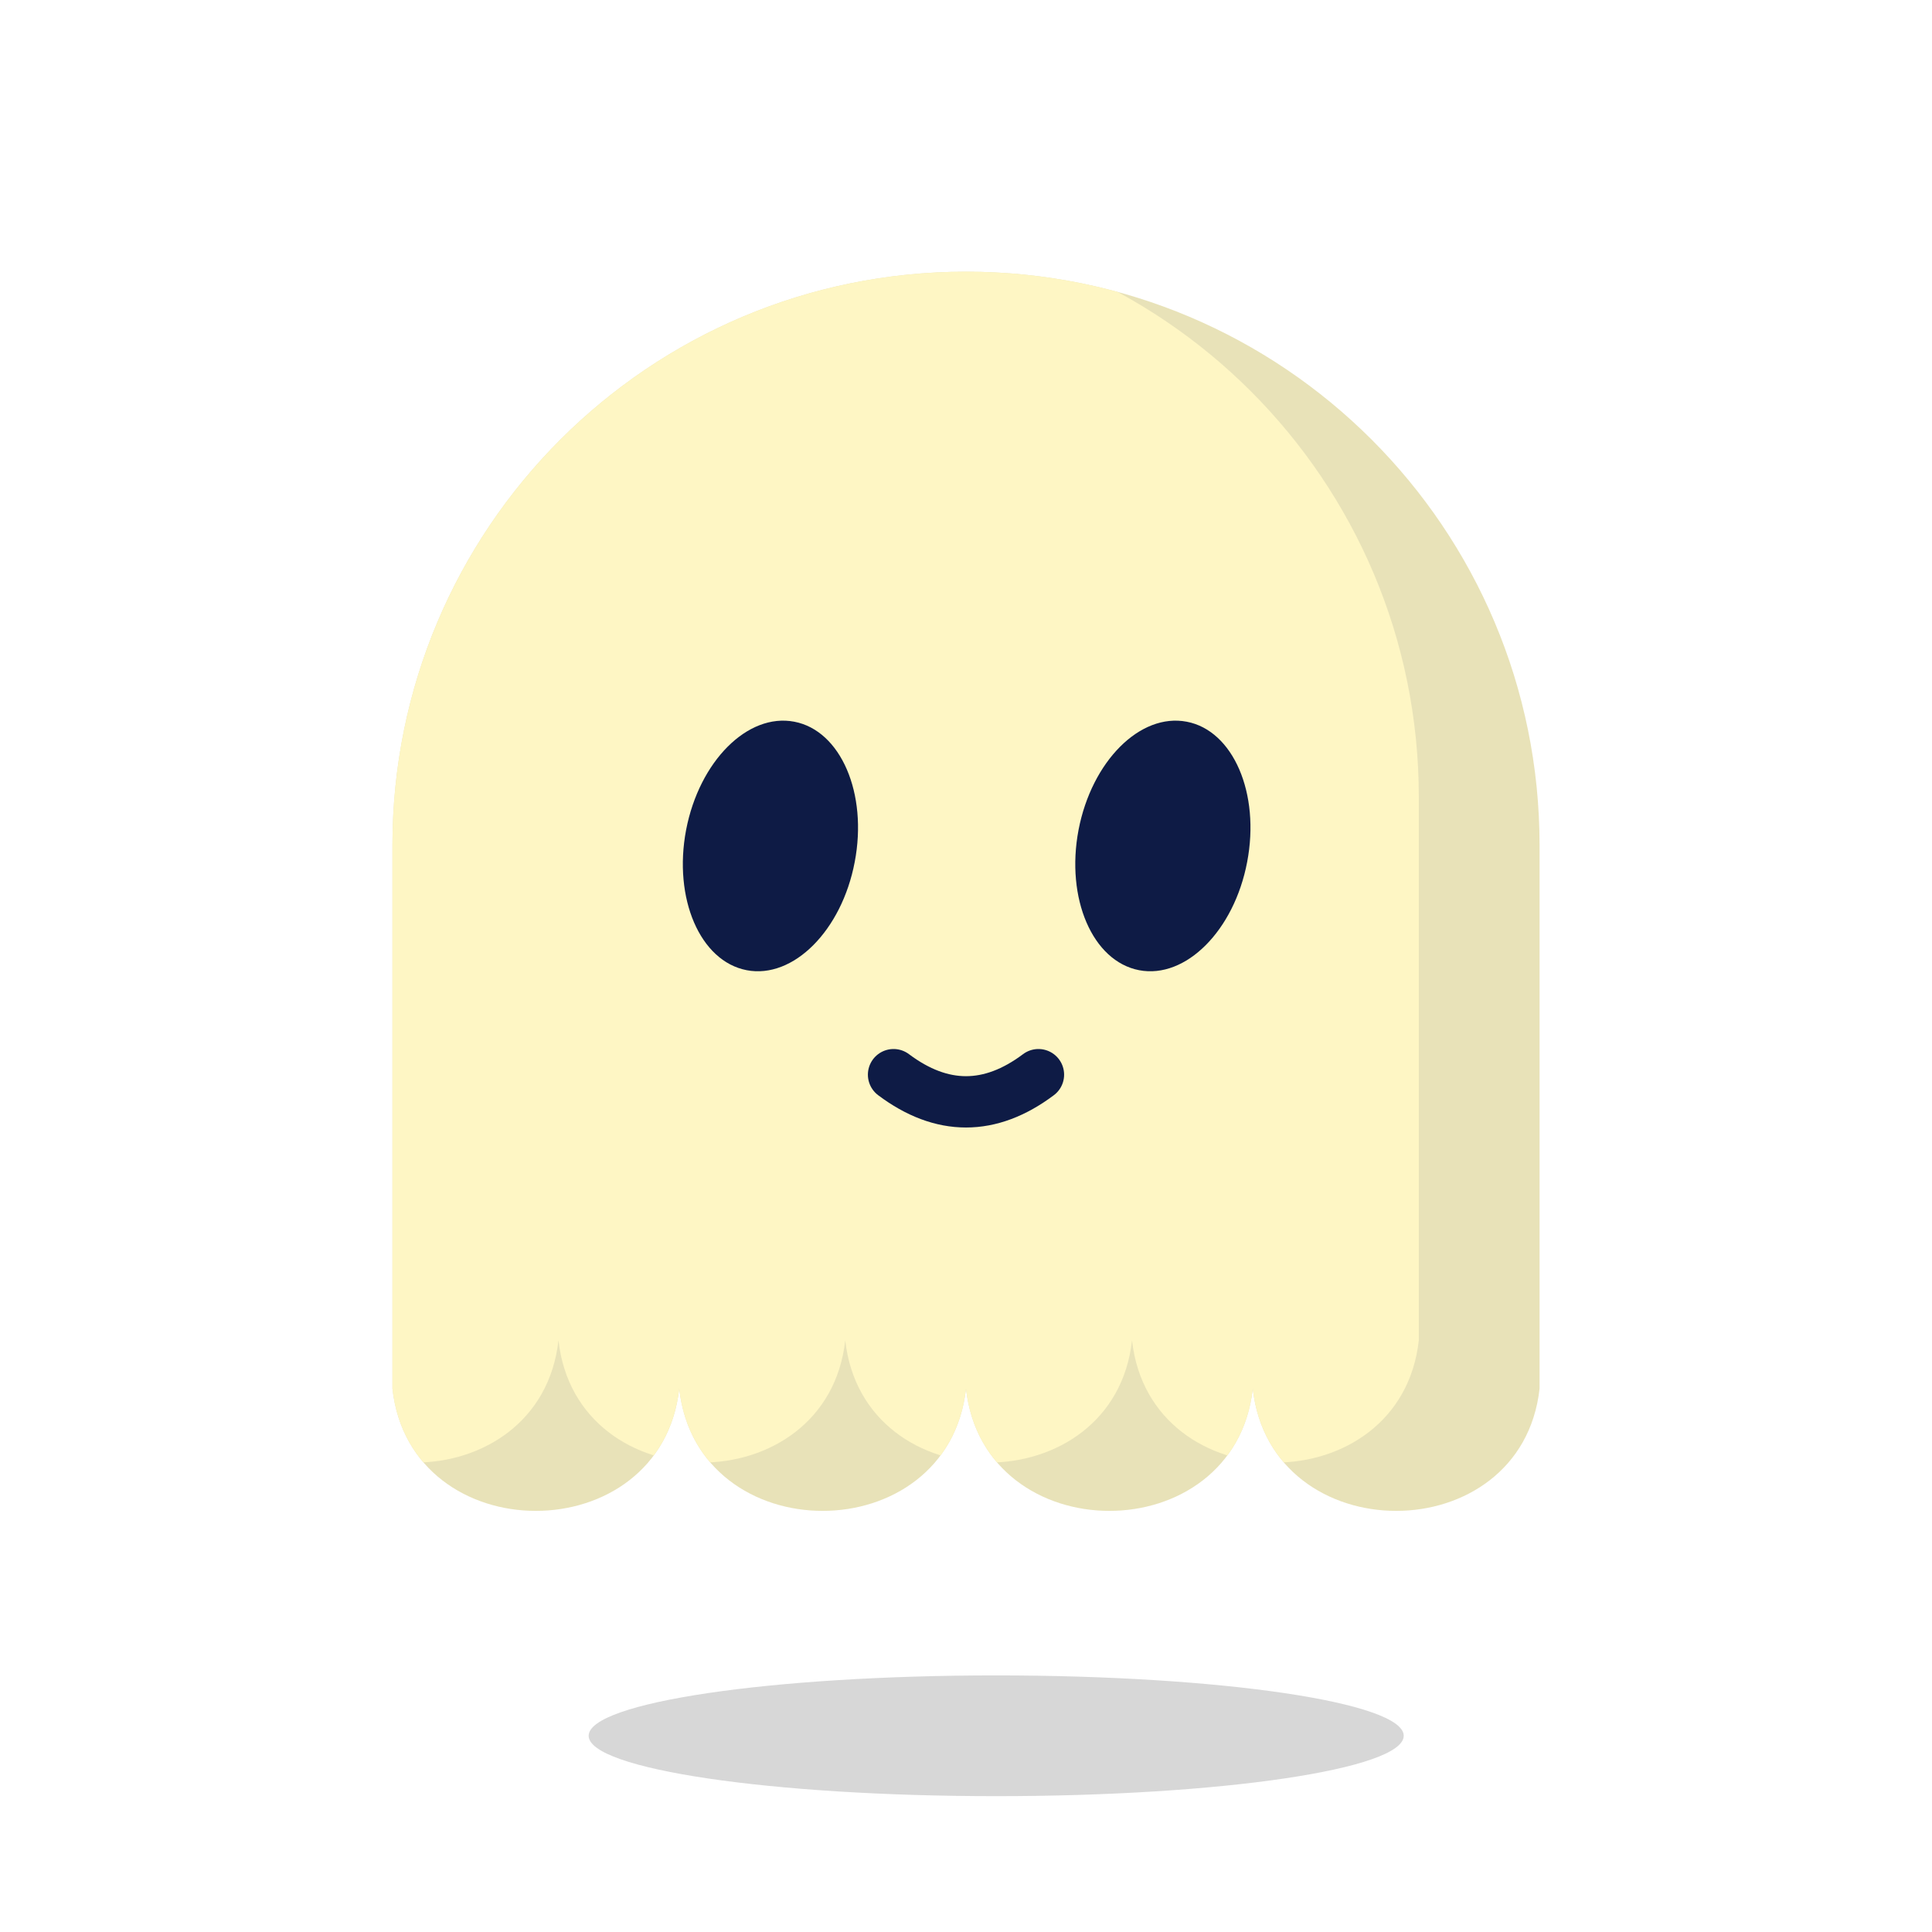
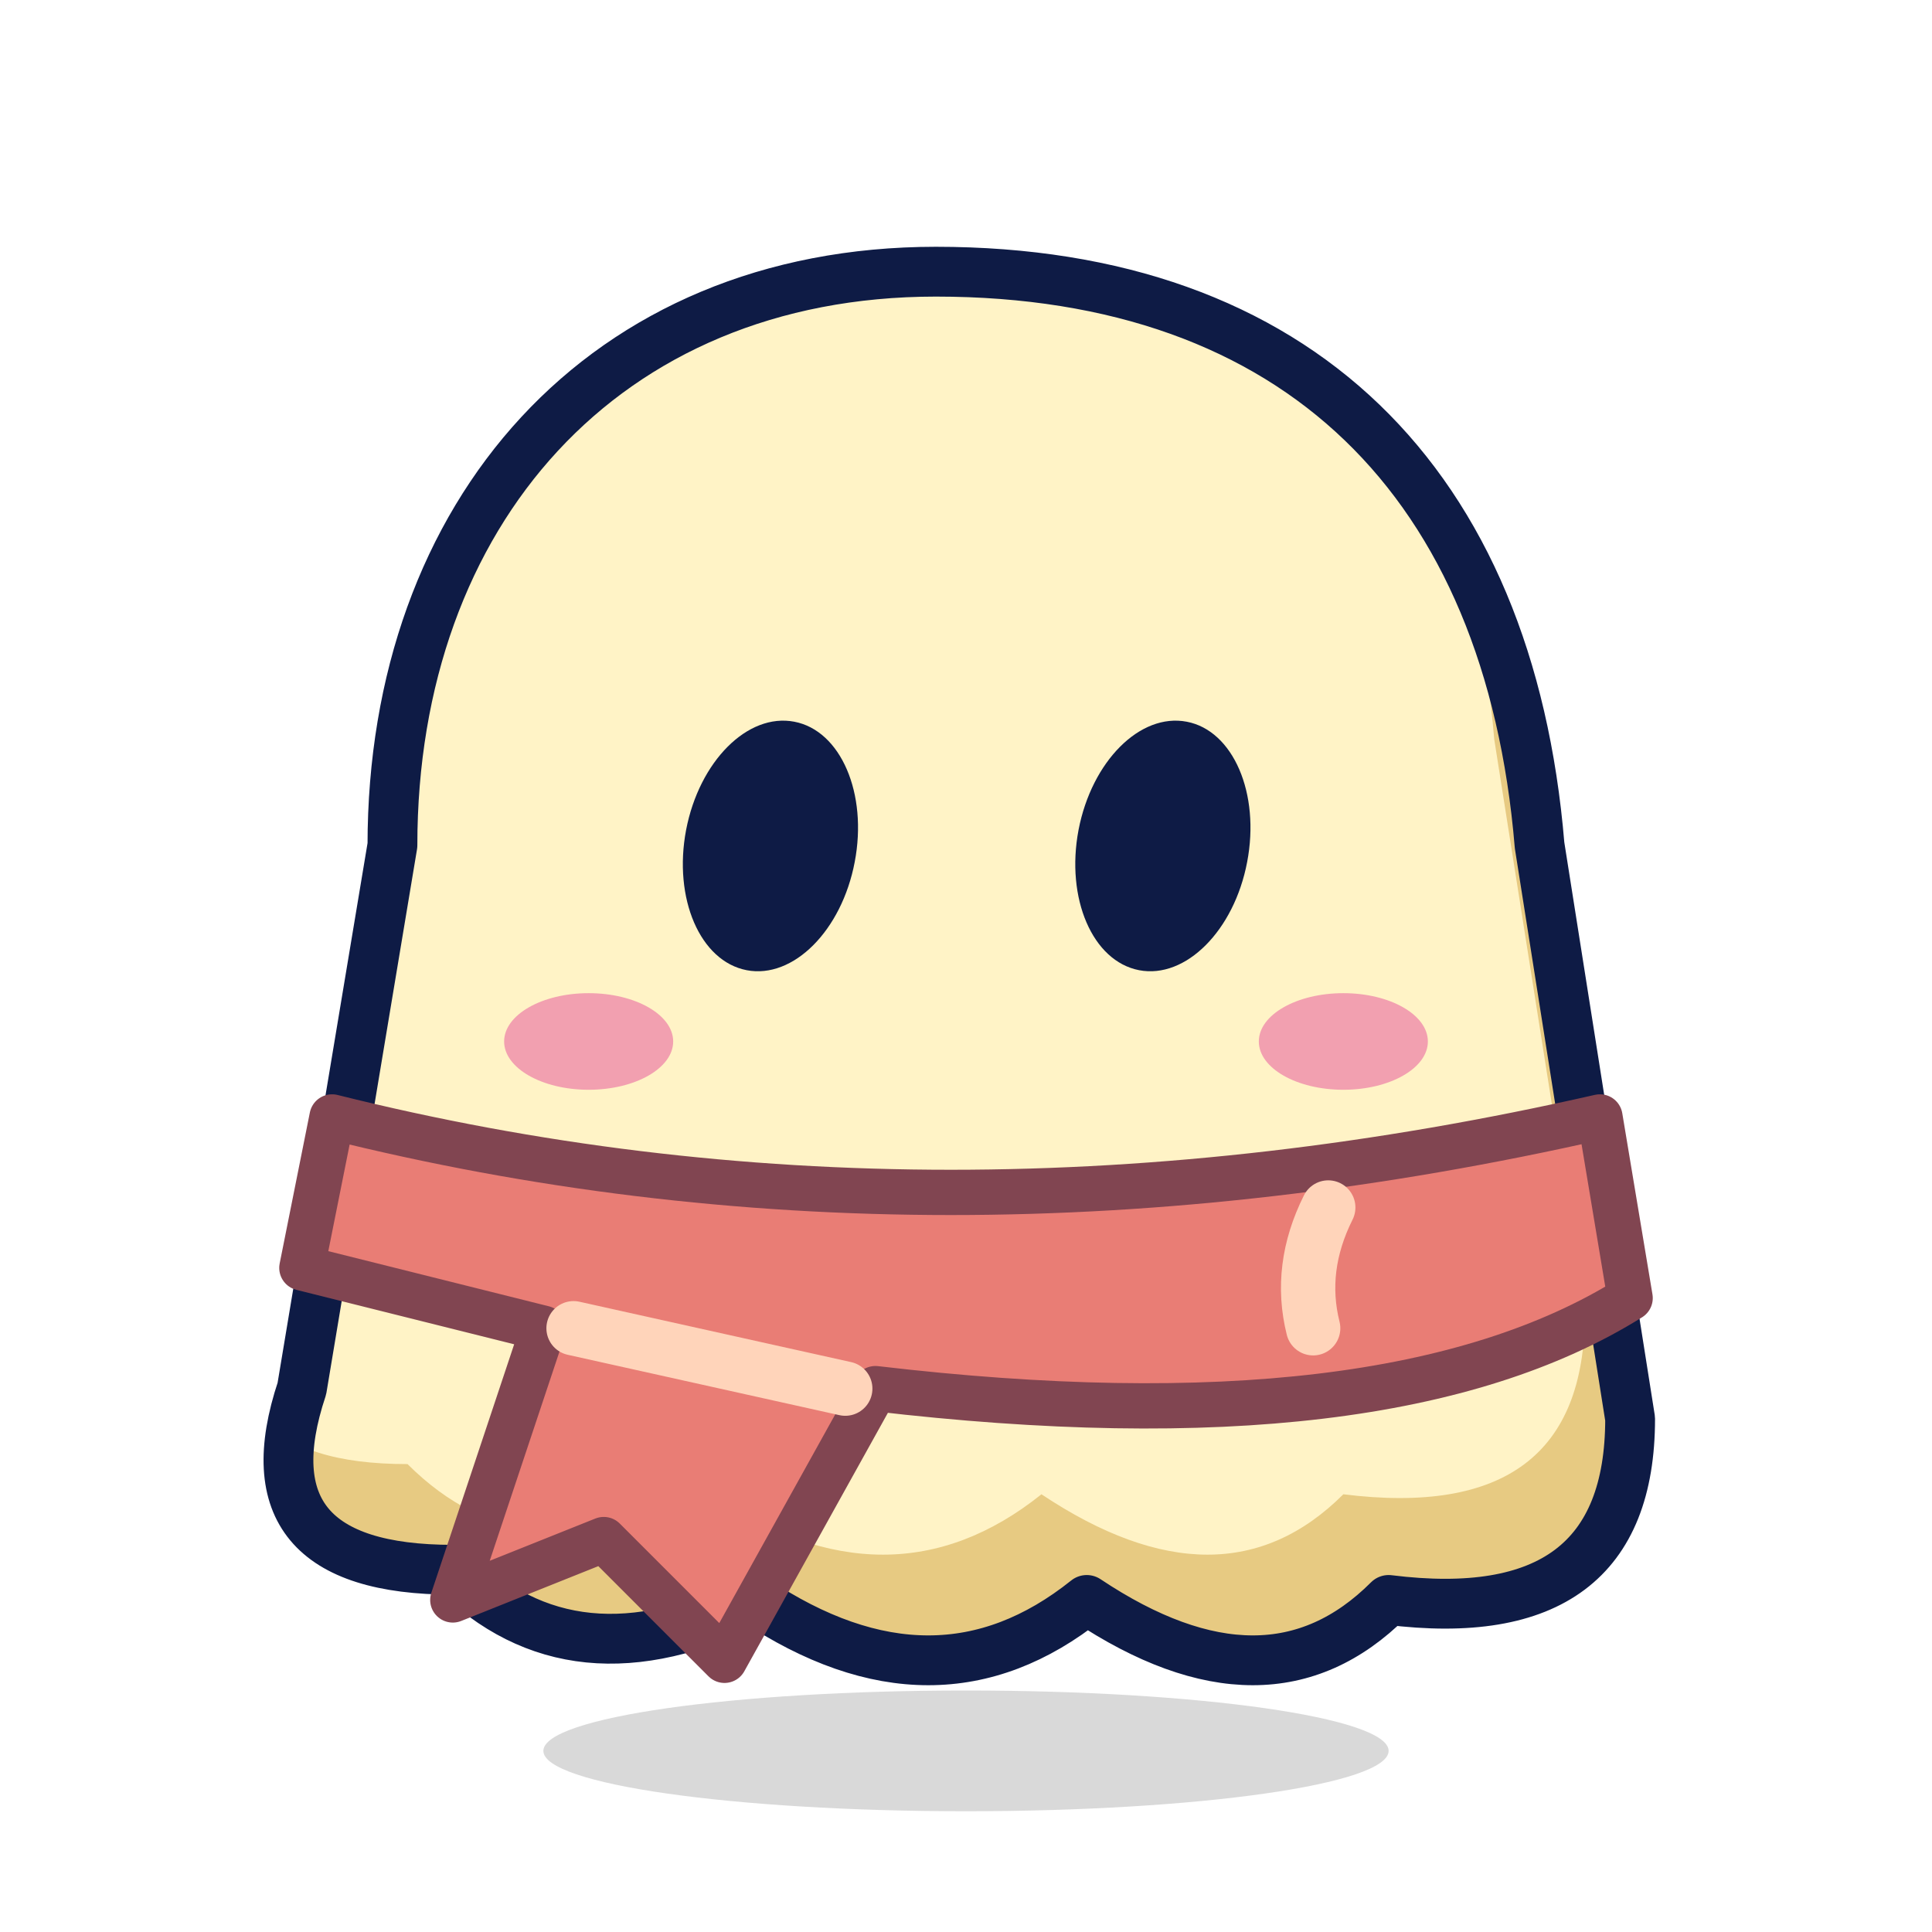
<svg xmlns="http://www.w3.org/2000/svg" viewBox="0 0 64 64">
  <defs>
-     <clipPath id="g">
-       <path d="M13 46V28C13 17.5 21.5 9 32 9C42.5 9 51 17.5 51 28V46C50.4 51.4 42.1 51.4 41.5 46C40.9 51.4 32.6 51.4 32 46C31.4 51.4 23.1 51.4 22.5 46C21.9 51.4 13.6 51.4 13 46Z" />
+     <clipPath id="body">
+       <path d="M13 28C13 17 20 9 31 9C43 9 50 16 51 28L54 47Q54 54 46 53Q42 57 36 53Q31 57 25 53Q19 56 15 52Q8 52 10 46Z" />
    </clipPath>
  </defs>
-   <ellipse cx="33" cy="57.5" rx="13.5" ry="2" fill="#000" opacity=".16" />
-   <path d="M13 46V28C13 17.5 21.5 9 32 9C42.5 9 51 17.5 51 28V46C50.4 51.4 42.1 51.4 41.5 46C40.9 51.4 32.6 51.4 32 46C31.4 51.4 23.1 51.4 22.5 46C21.9 51.4 13.6 51.4 13 46Z" fill="#FEF6C4" />
-   <g clip-path="url(#g)">
-     <rect width="64" height="64" fill="#0E1B45" opacity=".09" />
-     <path d="M13 46V28C13 17.5 21.5 9 32 9C42.5 9 51 17.5 51 28V46C50.4 51.4 42.1 51.4 41.5 46C40.9 51.4 32.6 51.4 32 46C31.4 51.4 23.1 51.4 22.5 46C21.9 51.4 13.6 51.4 13 46Z" fill="#FEF6C4" transform="translate(-4 -1.6)" />
+   <ellipse cx="32" cy="58" rx="14" ry="2" fill="#00000026" />
+   <g clip-path="url(#body)">
+     <path d="M13 28C13 17 20 9 31 9C43 9 50 16 51 28L54 47Q54 54 46 53Q42 57 36 53Q31 57 25 53Q19 56 15 52Q8 52 10 46Z" fill="#E7CA82" />
+     <path d="M13 28C13 17 20 9 31 9C43 9 50 16 51 28L54 47Q54 54 46 53Q42 57 36 53Q31 57 25 53Q19 56 15 52Q8 52 10 46Z" fill="#FFF3C6" transform="translate(-1.5 -3.5)" />
  </g>
+   <path d="M13 28C13 17 20 9 31 9C43 9 50 16 51 28L54 47Q54 54 46 53Q42 57 36 53Q31 57 25 53Q19 56 15 52Q8 52 10 46Z" fill="none" stroke="#0E1B45" stroke-width="1.65" stroke-linejoin="round" />
  <path d="M47.56 30.83C44.59 30.26 41.51 33.35 40.67 37.72C39.84 42.09 41.56 46.09 44.53 46.66C47.49 47.23 50.58 44.14 51.41 39.77C52.25 35.4 50.52 31.39 47.56 30.83Z" fill="#0E1B45" transform="translate(25.5 28) scale(0.52) translate(-46 -38.7)" />
  <path d="M47.56 30.83C44.59 30.26 41.51 33.35 40.67 37.72C39.84 42.09 41.56 46.09 44.53 46.66C47.49 47.23 50.58 44.14 51.41 39.77C52.25 35.4 50.52 31.39 47.56 30.83Z" fill="#0E1B45" transform="translate(38.5 28) scale(0.52) translate(-46 -38.7)" />
-   <path d="M29.6 35.6Q32 37.4 34.4 35.6" stroke="#0E1B45" stroke-width="1.7" stroke-linecap="round" stroke-linejoin="round" fill="none" />
+   <ellipse cx="19.5" cy="34.5" rx="2.8" ry="1.6" fill="#F2A0B0" />
+   <ellipse cx="44.5" cy="34.5" rx="2.8" ry="1.6" fill="#F2A0B0" />
+   <path d="M11 37Q31 42 53 37L54 43Q46 48 29 46l-5 9-4-4-5 2 3-9-8-2Z" fill="#E97D75" />
+   <path d="M11 37Q31 42 53 37L54 43Q46 48 29 46l-5 9-4-4-5 2 3-9-8-2Z" fill="none" stroke="#814551" stroke-width="1.5" stroke-linecap="round" stroke-linejoin="round" />
+   <path d="M19 44l9 2M44 40q-1 2-.5 4" fill="none" stroke="#FFD4BA" stroke-width="1.8" stroke-linecap="round" stroke-linejoin="round" />
</svg>
